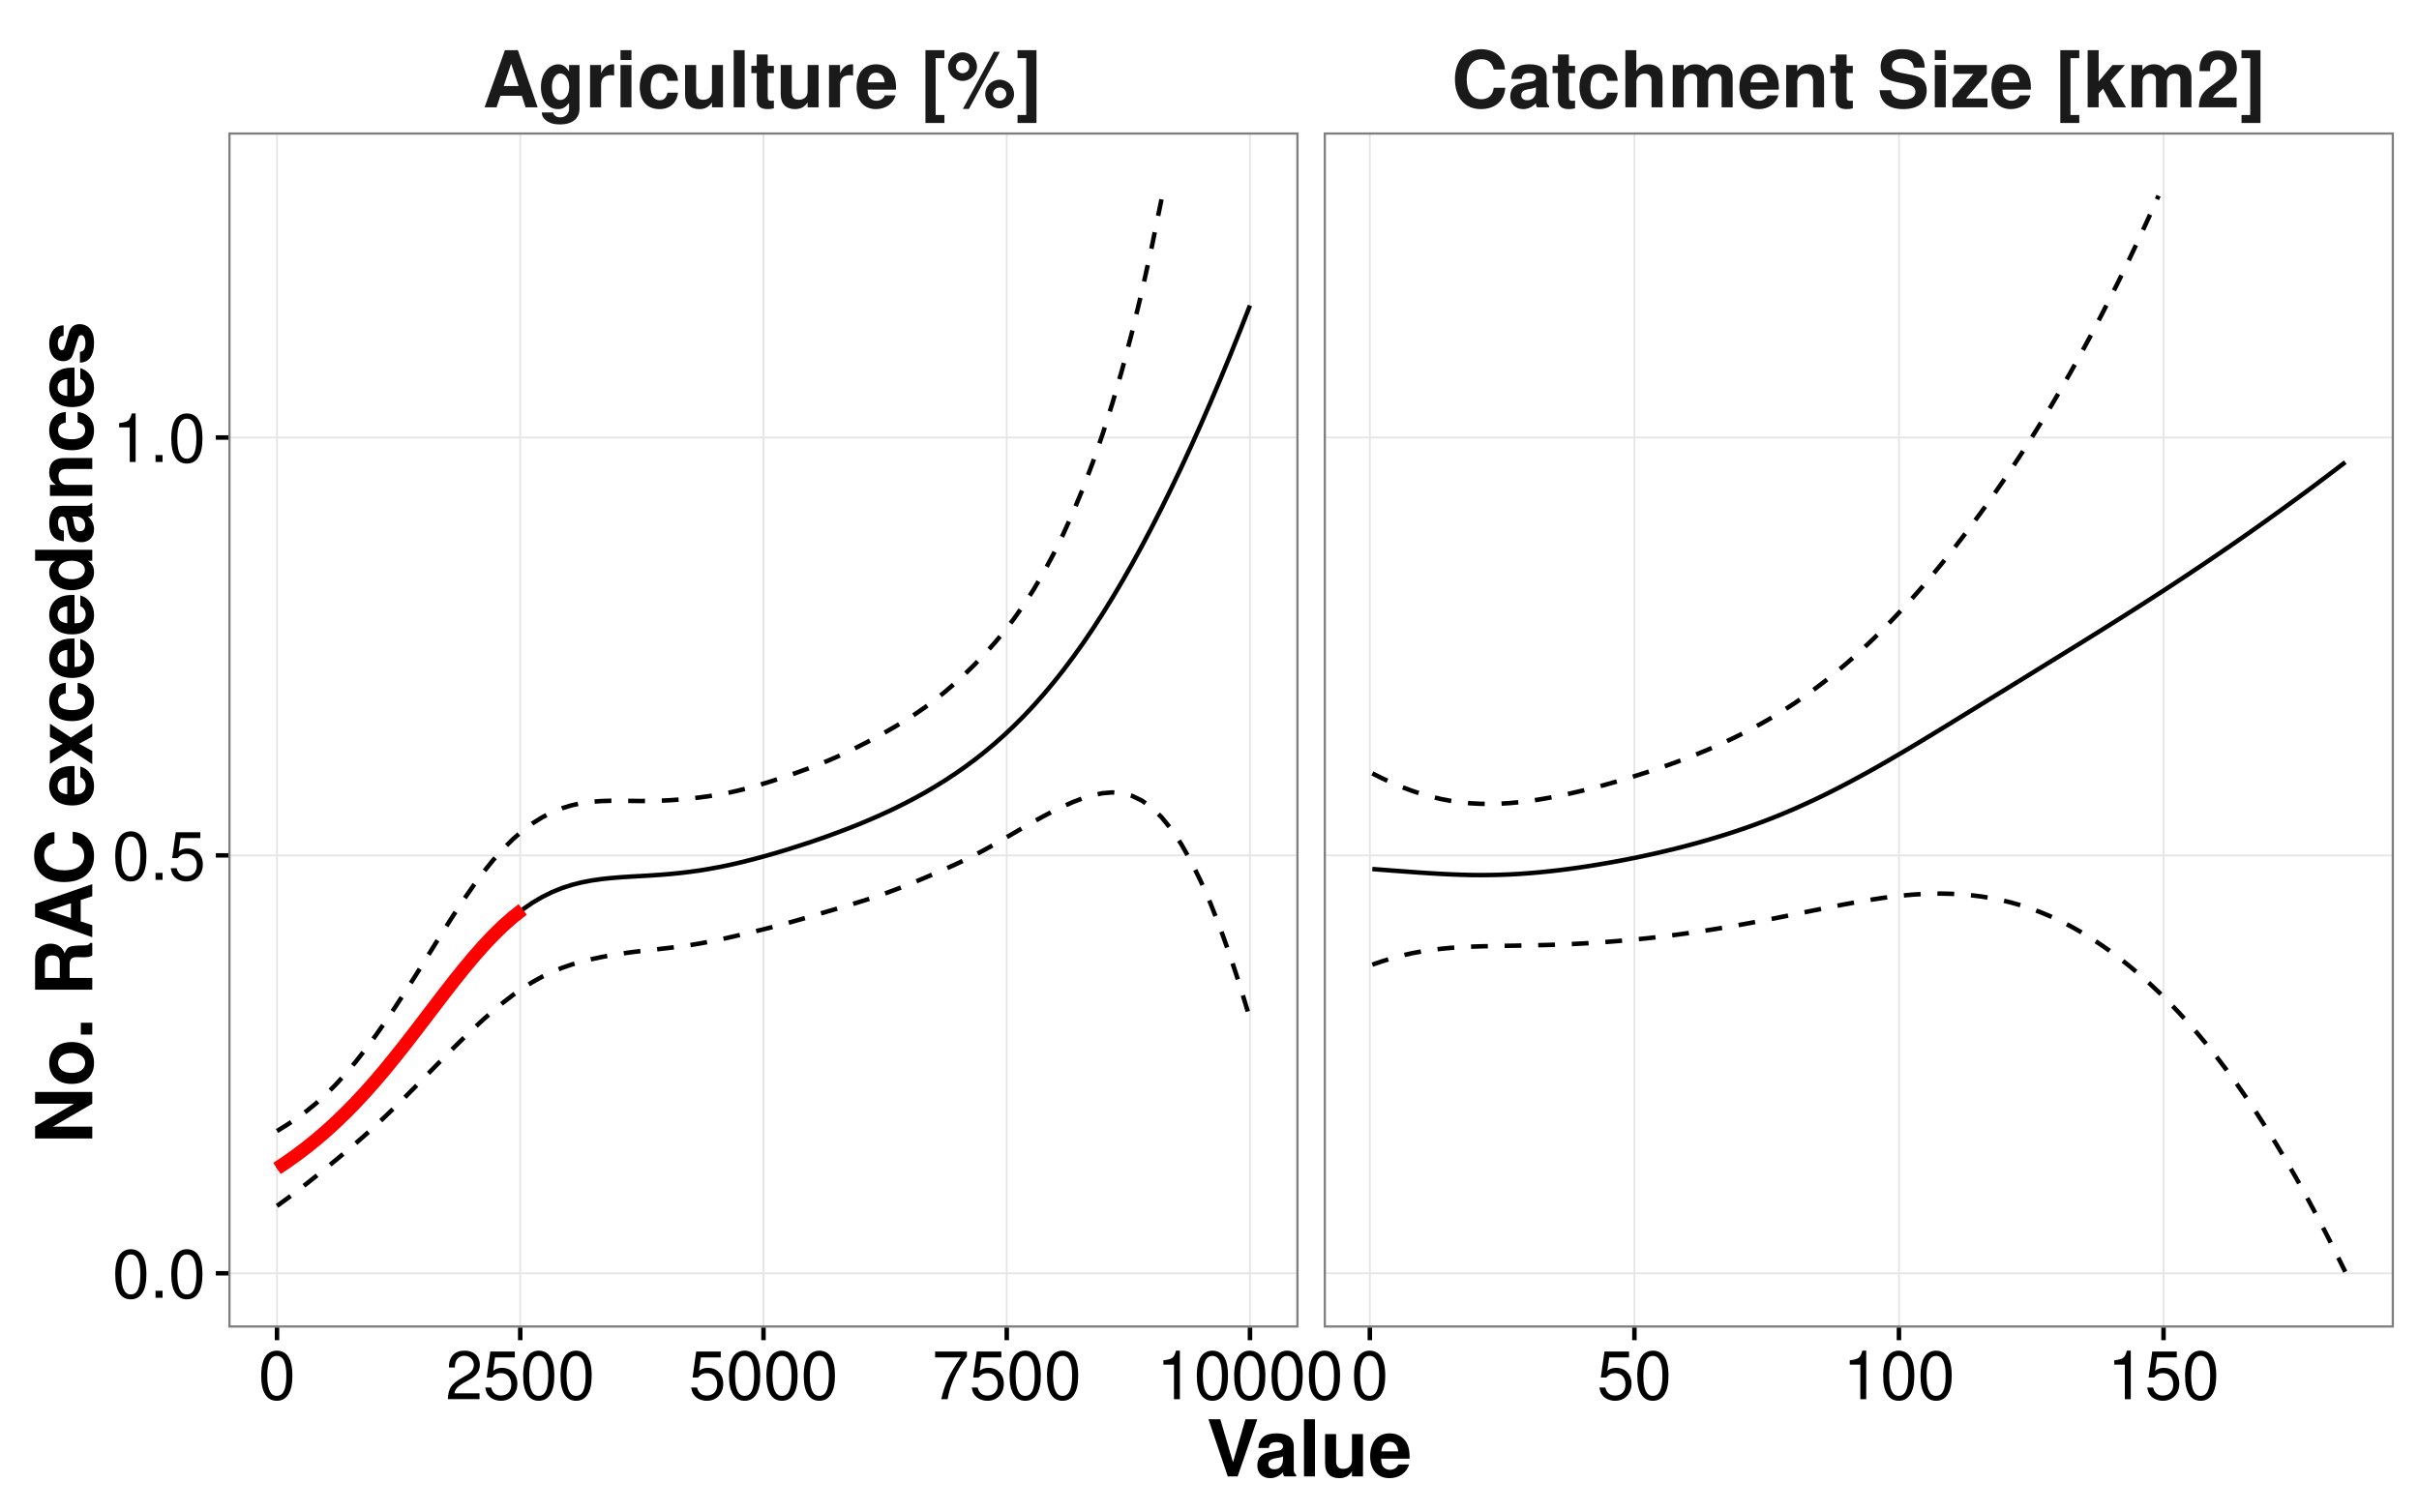
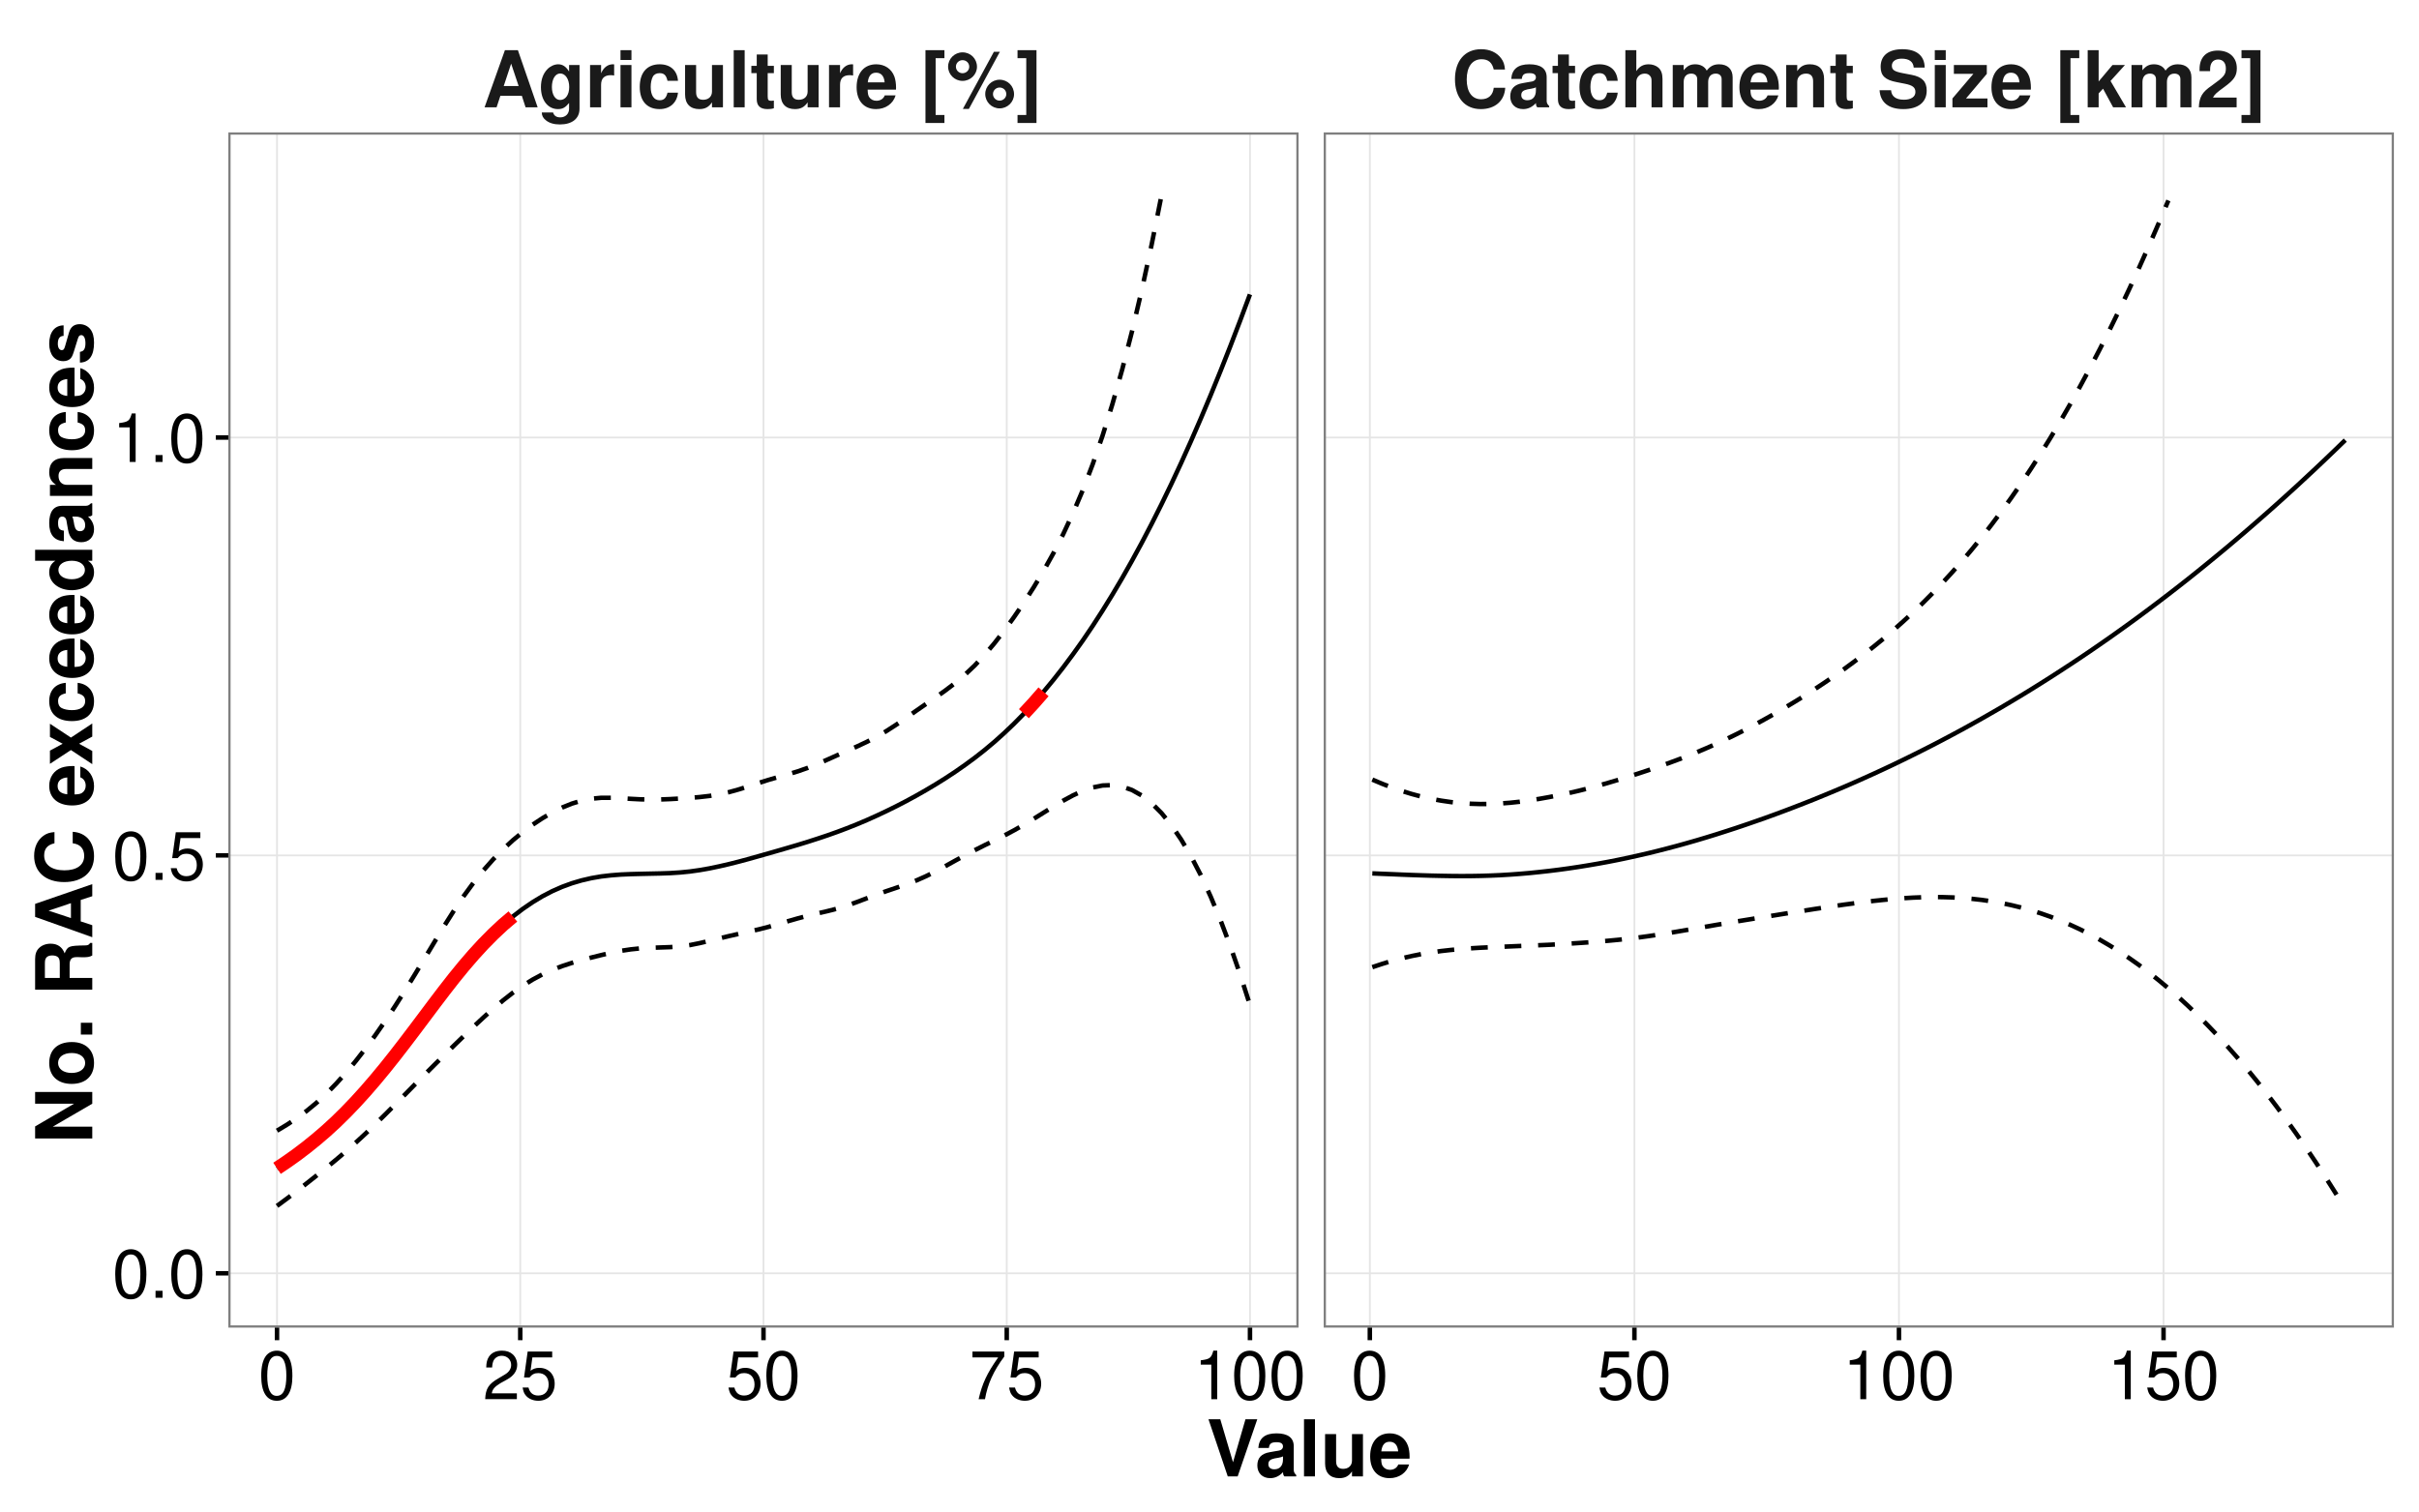
<svg xmlns="http://www.w3.org/2000/svg" viewBox="0 0 576.00 360.00">
  <defs>
    <style type="text/css">
    line, polyline, path, rect, circle {
      fill: none;
      stroke: #000000;
      stroke-linecap: round;
      stroke-linejoin: round;
      stroke-miterlimit: 10.00;
    }
  </style>
  </defs>
  <rect width="100%" height="100%" style="stroke: none; fill: #FFFFFF;" />
  <rect x="0.00" y="0.00" width="576.00" height="360.00" style="stroke-width: 1.07; stroke: #FFFFFF; fill: #FFFFFF;" />
  <defs>
    <clipPath id="cp1">
      <rect x="54.37" y="31.54" width="254.84" height="284.66" />
    </clipPath>
  </defs>
  <rect x="54.37" y="31.54" width="254.84" height="284.66" style="stroke-width: 1.07; stroke: none; fill: #FFFFFF;" clip-path="url(#cp1)" />
  <polyline points="54.37,303.26 309.21,303.26 " style="stroke-width: 0.43; stroke: #E5E5E5; stroke-linecap: butt;" clip-path="url(#cp1)" />
  <polyline points="54.37,203.73 309.21,203.73 " style="stroke-width: 0.43; stroke: #E5E5E5; stroke-linecap: butt;" clip-path="url(#cp1)" />
  <polyline points="54.37,104.20 309.21,104.20 " style="stroke-width: 0.43; stroke: #E5E5E5; stroke-linecap: butt;" clip-path="url(#cp1)" />
  <polyline points="65.96,316.20 65.96,31.54 " style="stroke-width: 0.43; stroke: #E5E5E5; stroke-linecap: butt;" clip-path="url(#cp1)" />
  <polyline points="123.88,316.20 123.88,31.54 " style="stroke-width: 0.43; stroke: #E5E5E5; stroke-linecap: butt;" clip-path="url(#cp1)" />
  <polyline points="181.80,316.20 181.80,31.54 " style="stroke-width: 0.43; stroke: #E5E5E5; stroke-linecap: butt;" clip-path="url(#cp1)" />
  <polyline points="239.72,316.20 239.72,31.54 " style="stroke-width: 0.43; stroke: #E5E5E5; stroke-linecap: butt;" clip-path="url(#cp1)" />
  <polyline points="297.64,316.20 297.64,31.54 " style="stroke-width: 0.43; stroke: #E5E5E5; stroke-linecap: butt;" clip-path="url(#cp1)" />
-   <polyline points="65.96,278.29 68.30,276.72 70.64,275.06 72.98,273.29 75.32,271.40 77.66,269.40 80.00,267.26 82.34,265.00 84.68,262.61 87.02,260.09 89.36,257.45 91.70,254.69 94.04,251.82 96.38,248.87 98.72,245.85 101.06,242.79 103.40,239.72 105.74,236.66 108.08,233.65 110.42,230.73 112.76,227.93 115.10,225.27 117.44,222.79 119.78,220.51 122.12,218.44 124.46,216.60 126.80,214.99 129.14,213.62 131.48,212.46 133.82,211.51 136.16,210.75 138.50,210.16 140.84,209.71 143.18,209.37 145.52,209.12 147.86,208.93 150.20,208.78 152.54,208.65 154.88,208.51 157.22,208.35 159.56,208.16 161.90,207.93 164.24,207.65 166.58,207.33 168.92,206.94 171.26,206.51 173.60,206.03 175.94,205.50 178.28,204.92 180.62,204.31 182.96,203.67 185.30,202.99 187.64,202.28 189.98,201.54 192.32,200.78 194.66,199.99 197.00,199.17 199.34,198.31 201.68,197.43 204.02,196.51 206.36,195.54 208.70,194.53 211.04,193.48 213.38,192.37 215.72,191.20 218.06,189.97 220.40,188.67 222.74,187.29 225.08,185.84 227.42,184.30 229.76,182.67 232.10,180.94 234.44,179.10 236.78,177.14 239.12,175.07 241.46,172.86 243.80,170.52 246.14,168.03 248.48,165.39 250.82,162.60 253.16,159.65 255.50,156.53 257.85,153.25 260.19,149.80 262.53,146.18 264.87,142.40 267.21,138.45 269.55,134.34 271.89,130.07 274.23,125.63 276.57,121.04 278.91,116.29 281.25,111.39 283.59,106.33 285.93,101.12 288.27,95.75 290.61,90.23 292.95,84.56 295.29,78.74 297.63,72.76 " style="stroke-width: 1.07; stroke-linecap: butt;" clip-path="url(#cp1)" />
-   <polyline points="65.96,269.38 68.30,267.93 70.64,266.36 72.98,264.64 75.32,262.73 77.66,260.61 80.00,258.26 82.34,255.69 84.68,252.91 87.02,249.92 89.36,246.76 91.70,243.43 94.04,239.96 96.38,236.37 98.72,232.70 101.06,228.96 103.40,225.20 105.74,221.47 108.08,217.80 110.42,214.26 112.76,210.89 115.10,207.73 117.44,204.83 119.78,202.21 122.12,199.88 124.46,197.84 126.80,196.10 129.14,194.64 131.48,193.44 133.82,192.50 136.16,191.79 138.50,191.29 140.84,190.96 143.18,190.79 145.52,190.72 147.86,190.72 150.20,190.75 152.54,190.78 154.88,190.76 157.22,190.70 159.56,190.59 161.90,190.42 164.24,190.20 166.58,189.93 168.92,189.61 171.26,189.22 173.60,188.78 175.94,188.25 178.28,187.66 180.62,187.00 182.96,186.29 185.30,185.54 187.64,184.75 189.98,183.93 192.32,183.08 194.66,182.19 197.00,181.24 199.34,180.23 201.68,179.15 204.02,178.00 206.36,176.81 208.70,175.56 211.04,174.26 213.38,172.91 215.72,171.49 218.06,169.98 220.40,168.36 222.74,166.61 225.08,164.72 227.42,162.69 229.76,160.53 232.10,158.24 234.44,155.80 236.78,153.19 239.12,150.39 241.46,147.34 243.80,144.02 246.14,140.38 248.48,136.39 250.82,132.02 253.16,127.24 255.50,122.04 257.85,116.38 260.19,110.20 262.53,103.45 264.87,96.07 267.21,87.99 269.55,79.14 271.89,69.46 274.23,58.92 276.57,47.47 " style="stroke-width: 1.07; stroke-dasharray: 4,4; stroke-linecap: butt;" clip-path="url(#cp1)" />
-   <polyline points="65.96,287.21 68.30,285.52 70.64,283.76 72.98,281.94 75.32,280.07 77.66,278.18 80.00,276.27 82.34,274.31 84.68,272.32 87.02,270.26 89.36,268.14 91.70,265.94 94.04,263.68 96.38,261.37 98.72,259.01 101.06,256.62 103.40,254.23 105.74,251.85 108.08,249.50 110.42,247.20 112.76,244.96 115.10,242.80 117.44,240.74 119.78,238.80 122.12,237.00 124.46,235.36 126.80,233.89 129.14,232.60 131.48,231.48 133.82,230.52 136.16,229.71 138.50,229.03 140.84,228.45 143.18,227.95 145.52,227.52 147.86,227.14 150.20,226.81 152.54,226.52 154.88,226.25 157.22,226.00 159.56,225.73 161.90,225.44 164.24,225.11 166.58,224.72 168.92,224.28 171.26,223.80 173.60,223.28 175.94,222.74 178.28,222.19 180.62,221.62 182.96,221.04 185.30,220.44 187.64,219.81 189.98,219.15 192.32,218.47 194.66,217.79 197.00,217.09 199.34,216.40 201.68,215.71 204.02,215.01 206.36,214.28 208.70,213.51 211.04,212.69 213.38,211.82 215.72,210.91 218.06,209.96 220.40,208.98 222.74,207.98 225.08,206.96 227.42,205.91 229.76,204.80 232.10,203.64 234.44,202.40 236.78,201.10 239.12,199.75 241.46,198.38 243.80,197.01 246.14,195.68 248.48,194.40 250.82,193.18 253.16,192.05 255.50,191.02 257.85,190.12 260.19,189.40 262.53,188.92 264.87,188.73 267.21,188.92 269.55,189.55 271.89,190.67 274.23,192.35 276.57,194.62 278.91,197.50 281.25,201.00 283.59,205.13 285.93,209.89 288.27,215.25 290.61,221.22 292.95,227.77 295.29,234.89 297.63,242.60 " style="stroke-width: 1.07; stroke-dasharray: 4,4; stroke-linecap: butt;" clip-path="url(#cp1)" />
-   <polyline points="65.96,278.29 68.30,276.72 70.64,275.06 72.98,273.29 75.32,271.40 77.66,269.40 80.00,267.26 82.34,265.00 84.68,262.61 87.02,260.09 89.36,257.45 91.70,254.69 94.04,251.82 96.38,248.87 98.72,245.85 101.06,242.79 103.40,239.72 105.74,236.66 108.08,233.65 110.42,230.73 112.76,227.93 115.10,225.27 117.44,222.79 119.78,220.51 122.12,218.44 124.46,216.60 " style="stroke-width: 3.20; stroke: #FF0000; stroke-linecap: butt;" clip-path="url(#cp1)" />
+   <polyline points="65.96,278.26 68.30,276.69 70.64,275.03 72.98,273.25 75.32,271.36 77.66,269.35 80.00,267.20 82.34,264.90 84.68,262.46 87.02,259.88 89.36,257.17 91.70,254.34 94.04,251.40 96.38,248.37 98.72,245.29 101.06,242.17 103.40,239.05 105.74,235.97 108.08,232.97 110.42,230.10 112.76,227.38 115.10,224.83 117.44,222.46 119.78,220.27 122.12,218.28 124.46,216.49 126.80,214.89 129.14,213.48 131.48,212.26 133.82,211.23 136.16,210.37 138.50,209.68 140.84,209.14 143.18,208.74 145.52,208.47 147.86,208.29 150.20,208.19 152.54,208.13 154.88,208.08 157.22,208.03 159.56,207.95 161.90,207.80 164.24,207.57 166.58,207.24 168.92,206.83 171.26,206.34 173.60,205.80 175.94,205.21 178.28,204.58 180.62,203.92 182.96,203.26 185.30,202.59 187.64,201.91 189.98,201.22 192.32,200.50 194.66,199.75 197.00,198.97 199.34,198.14 201.68,197.26 204.02,196.33 206.36,195.34 208.70,194.29 211.04,193.19 213.38,192.04 215.72,190.83 218.06,189.56 220.40,188.23 222.74,186.84 225.08,185.38 227.42,183.84 229.76,182.21 232.10,180.49 234.44,178.65 236.78,176.69 239.12,174.59 241.46,172.36 243.80,169.98 246.14,167.45 248.48,164.77 250.82,161.94 253.16,158.96 255.50,155.82 257.85,152.52 260.19,149.06 262.53,145.43 264.87,141.64 267.21,137.68 269.55,133.54 271.89,129.24 274.23,124.76 276.57,120.10 278.91,115.27 281.25,110.25 283.59,105.06 285.93,99.68 288.27,94.13 290.61,88.39 292.95,82.48 295.29,76.38 297.63,70.12 " style="stroke-width: 1.07; stroke-linecap: butt;" clip-path="url(#cp1)" />
+   <polyline points="65.96,269.30 68.30,267.89 70.64,266.34 72.98,264.62 75.32,262.69 77.66,260.54 80.00,258.15 82.34,255.55 84.68,252.75 87.02,249.75 89.36,246.57 91.70,243.21 94.04,239.69 96.38,236.01 98.72,232.21 101.06,228.34 103.40,224.44 105.74,220.59 108.08,216.89 110.42,213.42 112.76,210.22 115.10,207.31 117.44,204.67 119.78,202.28 122.12,200.13 124.46,198.19 126.80,196.44 129.14,194.89 131.48,193.52 133.82,192.35 136.16,191.40 138.50,190.69 140.84,190.23 143.18,190.01 145.52,190.01 147.86,190.12 150.20,190.26 152.54,190.38 154.88,190.43 157.22,190.41 159.56,190.32 161.90,190.19 164.24,190.04 166.58,189.84 168.92,189.57 171.26,189.18 173.60,188.66 175.94,188.01 178.28,187.27 180.62,186.49 182.96,185.75 185.30,185.08 187.64,184.42 189.98,183.71 192.32,182.89 194.66,181.95 197.00,180.93 199.34,179.88 201.68,178.85 204.02,177.81 206.36,176.71 208.70,175.50 211.04,174.13 213.38,172.62 215.72,171.00 218.06,169.35 220.40,167.73 222.74,166.13 225.08,164.47 227.42,162.69 229.76,160.71 232.10,158.49 234.44,155.98 236.78,153.21 239.12,150.19 241.46,146.96 243.80,143.53 246.14,139.88 248.48,135.98 250.82,131.78 253.16,127.22 255.50,122.21 257.85,116.68 260.19,110.56 262.53,103.78 264.87,96.28 267.21,88.01 269.55,78.92 271.89,69.00 274.23,58.22 276.57,46.56 " style="stroke-width: 1.07; stroke-dasharray: 4,4; stroke-linecap: butt;" clip-path="url(#cp1)" />
+   <polyline points="65.96,287.22 68.30,285.49 70.64,283.71 72.98,281.88 75.32,280.03 77.66,278.16 80.00,276.24 82.34,274.25 84.68,272.17 87.02,270.01 89.36,267.76 91.70,265.46 94.04,263.11 96.38,260.74 98.72,258.36 101.06,256.00 103.40,253.66 105.74,251.34 108.08,249.04 110.42,246.77 112.76,244.53 115.10,242.35 117.44,240.25 119.78,238.27 122.12,236.44 124.46,234.79 126.80,233.33 129.14,232.07 131.48,231.01 133.82,230.11 136.16,229.34 138.50,228.67 140.84,228.05 143.18,227.47 145.52,226.93 147.86,226.46 150.20,226.11 152.54,225.87 154.88,225.74 157.22,225.66 159.56,225.58 161.90,225.42 164.24,225.10 166.58,224.63 168.92,224.08 171.26,223.50 173.60,222.94 175.94,222.41 178.28,221.89 180.62,221.36 182.96,220.76 185.30,220.09 187.64,219.40 189.98,218.73 192.32,218.11 194.66,217.55 197.00,217.01 199.34,216.41 201.68,215.68 204.02,214.85 206.36,213.96 208.70,213.09 211.04,212.25 213.38,211.46 215.72,210.65 218.06,209.76 220.40,208.73 222.74,207.56 225.08,206.30 227.42,205.00 229.76,203.72 232.10,202.49 234.44,201.31 236.78,200.17 239.12,199.00 241.46,197.76 243.80,196.43 246.14,195.02 248.48,193.56 250.82,192.10 253.16,190.70 255.50,189.43 257.85,188.35 260.19,187.55 262.53,187.08 264.87,186.99 267.21,187.35 269.55,188.16 271.89,189.48 274.23,191.30 276.57,193.65 278.91,196.53 281.25,199.95 283.59,203.92 285.93,208.44 288.27,213.52 290.61,219.15 292.95,225.33 295.29,232.06 297.63,239.34 " style="stroke-width: 1.07; stroke-dasharray: 4,4; stroke-linecap: butt;" clip-path="url(#cp1)" />
+   <polyline points="65.96,278.26 68.30,276.69 70.64,275.03 72.98,273.25 75.32,271.36 77.66,269.35 80.00,267.20 82.34,264.90 84.68,262.46 87.02,259.88 89.36,257.17 91.70,254.34 94.04,251.40 96.38,248.37 98.72,245.29 101.06,242.17 103.40,239.05 105.74,235.97 108.08,232.97 110.42,230.10 112.76,227.38 115.10,224.83 117.44,222.46 119.78,220.27 122.12,218.28 " style="stroke-width: 3.20; stroke: #FF0000; stroke-linecap: butt;" clip-path="url(#cp1)" />
+   <polyline points="243.80,169.98 246.14,167.45 248.48,164.77 " style="stroke-width: 3.20; stroke: #FF0000; stroke-linecap: butt;" clip-path="url(#cp1)" />
  <rect x="54.37" y="31.54" width="254.84" height="284.66" style="stroke-width: 1.07; stroke: #7F7F7F;" clip-path="url(#cp1)" />
  <defs>
    <clipPath id="cp2">
      <rect x="0.00" y="0.00" width="576.00" height="360.00" />
    </clipPath>
  </defs>
  <defs>
    <clipPath id="cp3">
      <rect x="315.19" y="31.54" width="254.84" height="284.66" />
    </clipPath>
  </defs>
  <rect x="315.19" y="31.54" width="254.84" height="284.66" style="stroke-width: 1.07; stroke: none; fill: #FFFFFF;" clip-path="url(#cp3)" />
  <polyline points="315.19,303.26 570.02,303.26 " style="stroke-width: 0.43; stroke: #E5E5E5; stroke-linecap: butt;" clip-path="url(#cp3)" />
  <polyline points="315.19,203.73 570.02,203.73 " style="stroke-width: 0.43; stroke: #E5E5E5; stroke-linecap: butt;" clip-path="url(#cp3)" />
  <polyline points="315.19,104.20 570.02,104.20 " style="stroke-width: 0.43; stroke: #E5E5E5; stroke-linecap: butt;" clip-path="url(#cp3)" />
  <polyline points="326.18,316.20 326.18,31.54 " style="stroke-width: 0.43; stroke: #E5E5E5; stroke-linecap: butt;" clip-path="url(#cp3)" />
  <polyline points="389.18,316.20 389.18,31.54 " style="stroke-width: 0.43; stroke: #E5E5E5; stroke-linecap: butt;" clip-path="url(#cp3)" />
  <polyline points="452.17,316.20 452.17,31.54 " style="stroke-width: 0.43; stroke: #E5E5E5; stroke-linecap: butt;" clip-path="url(#cp3)" />
  <polyline points="515.17,316.20 515.17,31.54 " style="stroke-width: 0.43; stroke: #E5E5E5; stroke-linecap: butt;" clip-path="url(#cp3)" />
-   <polyline points="326.77,206.98 329.11,207.16 331.45,207.34 333.79,207.51 336.13,207.68 338.47,207.85 340.81,208.00 343.15,208.14 345.49,208.25 347.83,208.34 350.17,208.40 352.51,208.42 354.85,208.40 357.19,208.35 359.53,208.26 361.87,208.13 364.21,207.96 366.55,207.76 368.89,207.52 371.23,207.26 373.57,206.96 375.91,206.64 378.25,206.29 380.59,205.91 382.93,205.51 385.27,205.09 387.61,204.64 389.95,204.17 392.29,203.67 394.63,203.15 396.97,202.60 399.31,202.03 401.65,201.43 403.99,200.80 406.33,200.14 408.67,199.45 411.01,198.73 413.35,197.97 415.69,197.17 418.03,196.34 420.37,195.46 422.71,194.55 425.05,193.59 427.39,192.59 429.73,191.54 432.07,190.46 434.41,189.33 436.75,188.16 439.09,186.96 441.43,185.72 443.77,184.45 446.12,183.15 448.46,181.82 450.80,180.46 453.14,179.09 455.48,177.70 457.82,176.29 460.16,174.87 462.50,173.45 464.84,172.01 467.18,170.57 469.52,169.13 471.86,167.69 474.20,166.24 476.54,164.80 478.88,163.36 481.22,161.92 483.56,160.48 485.90,159.03 488.24,157.59 490.58,156.15 492.92,154.70 495.26,153.26 497.60,151.80 499.94,150.35 502.28,148.88 504.62,147.41 506.96,145.93 509.30,144.44 511.64,142.94 513.98,141.43 516.32,139.91 518.66,138.37 521.00,136.83 523.34,135.26 525.68,133.69 528.02,132.10 530.36,130.50 532.70,128.88 535.04,127.25 537.38,125.60 539.72,123.94 542.06,122.26 544.40,120.57 546.74,118.86 549.08,117.14 551.42,115.40 553.76,113.64 556.10,111.87 558.44,110.08 " style="stroke-width: 1.07; stroke-linecap: butt;" clip-path="url(#cp3)" />
-   <polyline points="326.77,184.20 329.11,185.37 331.45,186.45 333.79,187.44 336.13,188.32 338.47,189.09 340.81,189.75 343.15,190.31 345.49,190.75 347.83,191.09 350.17,191.32 352.51,191.44 354.85,191.47 357.19,191.41 359.53,191.27 361.87,191.05 364.21,190.76 366.55,190.41 368.89,190.00 371.23,189.55 373.57,189.05 375.91,188.52 378.25,187.95 380.59,187.35 382.93,186.71 385.27,186.05 387.61,185.36 389.95,184.63 392.29,183.88 394.63,183.10 396.97,182.29 399.31,181.45 401.65,180.57 403.99,179.65 406.33,178.69 408.67,177.68 411.01,176.61 413.35,175.49 415.69,174.32 418.03,173.08 420.37,171.78 422.71,170.41 425.05,168.96 427.39,167.43 429.73,165.82 432.07,164.12 434.41,162.34 436.75,160.47 439.09,158.51 441.43,156.47 443.77,154.33 446.12,152.11 448.46,149.79 450.80,147.39 453.14,144.90 455.48,142.33 457.82,139.66 460.16,136.91 462.50,134.06 464.84,131.14 467.18,128.12 469.52,125.02 471.86,121.84 474.20,118.57 476.54,115.21 478.88,111.76 481.22,108.21 483.56,104.56 485.90,100.80 488.24,96.94 490.58,92.96 492.92,88.87 495.26,84.67 497.60,80.35 499.94,75.91 502.28,71.35 504.62,66.67 506.96,61.85 509.30,56.91 511.64,51.83 513.98,46.62 " style="stroke-width: 1.07; stroke-dasharray: 4,4; stroke-linecap: butt;" clip-path="url(#cp3)" />
-   <polyline points="326.77,229.75 329.11,228.95 331.45,228.22 333.79,227.59 336.13,227.05 338.47,226.61 340.81,226.25 343.15,225.97 345.49,225.75 347.83,225.59 350.17,225.47 352.51,225.39 354.85,225.34 357.19,225.29 359.53,225.25 361.87,225.21 364.21,225.16 366.55,225.11 368.89,225.05 371.23,224.97 373.57,224.87 375.91,224.76 378.25,224.63 380.59,224.48 382.93,224.31 385.27,224.12 387.61,223.92 389.95,223.70 392.29,223.46 394.63,223.19 396.97,222.91 399.31,222.61 401.65,222.29 403.99,221.95 406.33,221.60 408.67,221.23 411.01,220.84 413.35,220.44 415.69,220.02 418.03,219.59 420.37,219.14 422.71,218.69 425.05,218.22 427.39,217.74 429.73,217.27 432.07,216.79 434.41,216.32 436.75,215.86 439.09,215.41 441.43,214.98 443.77,214.57 446.12,214.19 448.46,213.84 450.80,213.54 453.14,213.28 455.48,213.07 457.82,212.93 460.16,212.84 462.50,212.83 464.84,212.89 467.18,213.02 469.52,213.24 471.86,213.53 474.20,213.92 476.54,214.39 478.88,214.96 481.22,215.62 483.56,216.39 485.90,217.27 488.24,218.25 490.58,219.34 492.92,220.53 495.26,221.84 497.60,223.26 499.94,224.78 502.28,226.41 504.62,228.16 506.96,230.01 509.30,231.97 511.64,234.05 513.98,236.24 516.32,238.55 518.66,240.99 521.00,243.54 523.34,246.23 525.68,249.04 528.02,251.99 530.36,255.07 532.70,258.29 535.04,261.65 537.38,265.15 539.72,268.79 542.06,272.57 544.40,276.49 546.74,280.55 549.08,284.75 551.42,289.09 553.76,293.56 556.10,298.17 558.44,302.90 " style="stroke-width: 1.07; stroke-dasharray: 4,4; stroke-linecap: butt;" clip-path="url(#cp3)" />
+   <polyline points="326.77,208.02 329.11,208.12 331.45,208.21 333.79,208.31 336.13,208.40 338.47,208.48 340.81,208.55 343.15,208.60 345.49,208.64 347.83,208.66 350.17,208.65 352.51,208.61 354.85,208.54 357.19,208.44 359.53,208.30 361.87,208.13 364.21,207.93 366.55,207.69 368.89,207.43 371.23,207.14 373.57,206.82 375.91,206.47 378.25,206.09 380.59,205.69 382.93,205.26 385.27,204.80 387.61,204.31 389.95,203.79 392.29,203.25 394.63,202.68 396.97,202.08 399.31,201.46 401.65,200.81 403.99,200.14 406.33,199.44 408.67,198.72 411.01,197.97 413.35,197.21 415.69,196.42 418.03,195.61 420.37,194.79 422.71,193.94 425.05,193.07 427.39,192.18 429.73,191.27 432.07,190.34 434.41,189.38 436.75,188.41 439.09,187.42 441.43,186.40 443.77,185.36 446.12,184.30 448.46,183.22 450.80,182.12 453.14,180.99 455.48,179.84 457.82,178.67 460.16,177.48 462.50,176.26 464.84,175.02 467.18,173.76 469.52,172.47 471.86,171.16 474.20,169.82 476.54,168.47 478.88,167.08 481.22,165.68 483.56,164.25 485.90,162.79 488.24,161.31 490.58,159.80 492.92,158.27 495.26,156.72 497.60,155.14 499.94,153.53 502.28,151.90 504.62,150.24 506.96,148.56 509.30,146.85 511.64,145.11 513.98,143.35 516.32,141.56 518.66,139.75 521.00,137.91 523.34,136.04 525.68,134.14 528.02,132.22 530.36,130.28 532.70,128.30 535.04,126.30 537.38,124.27 539.72,122.22 542.06,120.14 544.40,118.03 546.74,115.90 549.08,113.73 551.42,111.55 553.76,109.33 556.10,107.09 558.44,104.82 " style="stroke-width: 1.07; stroke-linecap: butt;" clip-path="url(#cp3)" />
+   <polyline points="326.77,185.68 329.11,186.67 331.45,187.57 333.79,188.38 336.13,189.10 338.47,189.73 340.81,190.26 343.15,190.69 345.49,191.03 347.83,191.28 350.17,191.43 352.51,191.50 354.85,191.48 357.19,191.37 359.53,191.20 361.87,190.95 364.21,190.63 366.55,190.26 368.89,189.84 371.23,189.38 373.57,188.88 375.91,188.34 378.25,187.75 380.59,187.12 382.93,186.45 385.27,185.75 387.61,185.03 389.95,184.28 392.29,183.51 394.63,182.71 396.97,181.88 399.31,181.02 401.65,180.12 403.99,179.18 406.33,178.19 408.67,177.15 411.01,176.06 413.35,174.92 415.69,173.73 418.03,172.50 420.37,171.22 422.71,169.90 425.05,168.53 427.39,167.12 429.73,165.67 432.07,164.17 434.41,162.62 436.75,161.02 439.09,159.37 441.43,157.65 443.77,155.88 446.12,154.03 448.46,152.12 450.80,150.12 453.14,148.05 455.48,145.89 457.82,143.64 460.16,141.29 462.50,138.85 464.84,136.30 467.18,133.64 469.52,130.87 471.86,127.99 474.20,124.98 476.54,121.85 478.88,118.60 481.22,115.22 483.56,111.70 485.90,108.06 488.24,104.28 490.58,100.36 492.92,96.30 495.26,92.10 497.60,87.76 499.94,83.27 502.28,78.64 504.62,73.87 506.96,68.94 509.30,63.87 511.64,58.65 513.98,53.27 516.32,47.75 " style="stroke-width: 1.07; stroke-dasharray: 4,4; stroke-linecap: butt;" clip-path="url(#cp3)" />
+   <polyline points="326.77,230.35 329.11,229.57 331.45,228.86 333.79,228.24 336.13,227.70 338.47,227.23 340.81,226.84 343.15,226.51 345.49,226.25 347.83,226.03 350.17,225.86 352.51,225.72 354.85,225.61 357.19,225.51 359.53,225.41 361.87,225.31 364.21,225.22 366.55,225.12 368.89,225.02 371.23,224.89 373.57,224.75 375.91,224.60 378.25,224.44 380.59,224.26 382.93,224.06 385.27,223.84 387.61,223.59 389.95,223.31 392.29,222.99 394.63,222.65 396.97,222.28 399.31,221.89 401.65,221.49 403.99,221.09 406.33,220.69 408.67,220.28 411.01,219.89 413.35,219.49 415.69,219.11 418.03,218.73 420.37,218.35 422.71,217.98 425.05,217.60 427.39,217.23 429.73,216.87 432.07,216.50 434.41,216.15 436.75,215.80 439.09,215.46 441.43,215.15 443.77,214.85 446.12,214.57 448.46,214.33 450.80,214.11 453.14,213.93 455.48,213.79 457.82,213.70 460.16,213.66 462.50,213.67 464.84,213.74 467.18,213.87 469.52,214.07 471.86,214.33 474.20,214.67 476.54,215.08 478.88,215.57 481.22,216.14 483.56,216.79 485.90,217.52 488.24,218.34 490.58,219.25 492.92,220.25 495.26,221.33 497.60,222.51 499.94,223.78 502.28,225.15 504.62,226.61 506.96,228.17 509.30,229.82 511.64,231.58 513.98,233.43 516.32,235.38 518.66,237.42 521.00,239.57 523.34,241.82 525.68,244.18 528.02,246.63 530.36,249.19 532.70,251.84 535.04,254.61 537.38,257.47 539.72,260.44 542.06,263.51 544.40,266.69 546.74,269.96 549.08,273.35 551.42,276.83 553.76,280.42 556.10,284.11 558.44,287.91 " style="stroke-width: 1.07; stroke-dasharray: 4,4; stroke-linecap: butt;" clip-path="url(#cp3)" />
  <rect x="315.19" y="31.54" width="254.84" height="284.66" style="stroke-width: 1.07; stroke: #7F7F7F;" clip-path="url(#cp3)" />
  <defs>
    <clipPath id="cp4">
      <rect x="0.00" y="0.00" width="576.00" height="360.00" />
    </clipPath>
  </defs>
  <defs>
    <clipPath id="cp5">
      <rect x="54.37" y="5.98" width="254.84" height="25.56" />
    </clipPath>
  </defs>
  <g clip-path="url(#cp5)">
    <text x="114.90" y="25.56" style="font-size: 14.00pt; font-weight: bold; fill: #1A1A1A; font-family: Helvetica;">Agriculture [%]</text>
  </g>
  <defs>
    <clipPath id="cp6">
      <rect x="0.00" y="0.00" width="576.00" height="360.00" />
    </clipPath>
  </defs>
  <defs>
    <clipPath id="cp7">
      <rect x="315.19" y="5.98" width="254.84" height="25.56" />
    </clipPath>
  </defs>
  <g clip-path="url(#cp7)">
    <text x="345.62" y="25.56" style="font-size: 14.00pt; font-weight: bold; fill: #1A1A1A; font-family: Helvetica;">Catchment Size [km2]</text>
  </g>
  <defs>
    <clipPath id="cp8">
      <rect x="0.00" y="0.00" width="576.00" height="360.00" />
    </clipPath>
  </defs>
  <g clip-path="url(#cp8)">
    <text x="26.75" y="309.09" style="font-size: 12.00pt; font-family: Helvetica;">0.0</text>
  </g>
  <g clip-path="url(#cp8)">
    <text x="26.75" y="209.56" style="font-size: 12.00pt; font-family: Helvetica;">0.5</text>
  </g>
  <g clip-path="url(#cp8)">
    <text x="26.75" y="110.03" style="font-size: 12.00pt; font-family: Helvetica;">1.0</text>
  </g>
  <polyline points="51.39,303.26 54.37,303.26 " style="stroke-width: 1.07; stroke-linecap: butt;" clip-path="url(#cp8)" />
  <polyline points="51.39,203.73 54.37,203.73 " style="stroke-width: 1.07; stroke-linecap: butt;" clip-path="url(#cp8)" />
  <polyline points="51.39,104.20 54.37,104.20 " style="stroke-width: 1.07; stroke-linecap: butt;" clip-path="url(#cp8)" />
  <polyline points="65.96,319.19 65.96,316.20 " style="stroke-width: 1.07; stroke-linecap: butt;" clip-path="url(#cp8)" />
  <polyline points="123.88,319.19 123.88,316.20 " style="stroke-width: 1.07; stroke-linecap: butt;" clip-path="url(#cp8)" />
  <polyline points="181.80,319.19 181.80,316.20 " style="stroke-width: 1.07; stroke-linecap: butt;" clip-path="url(#cp8)" />
  <polyline points="239.72,319.19 239.72,316.20 " style="stroke-width: 1.07; stroke-linecap: butt;" clip-path="url(#cp8)" />
  <polyline points="297.64,319.19 297.64,316.20 " style="stroke-width: 1.07; stroke-linecap: butt;" clip-path="url(#cp8)" />
  <g clip-path="url(#cp8)">
    <text x="61.51" y="333.25" style="font-size: 12.00pt; font-family: Helvetica;">0</text>
  </g>
  <g clip-path="url(#cp8)">
-     <text x="106.09" y="333.25" style="font-size: 12.00pt; font-family: Helvetica;">2500</text>
+     <text x="114.98" y="333.25" style="font-size: 12.00pt; font-family: Helvetica;">25</text>
  </g>
  <g clip-path="url(#cp8)">
-     <text x="164.01" y="333.25" style="font-size: 12.00pt; font-family: Helvetica;">5000</text>
+     <text x="172.90" y="333.25" style="font-size: 12.00pt; font-family: Helvetica;">50</text>
  </g>
  <g clip-path="url(#cp8)">
-     <text x="221.93" y="333.25" style="font-size: 12.00pt; font-family: Helvetica;">7500</text>
+     <text x="230.82" y="333.25" style="font-size: 12.00pt; font-family: Helvetica;">75</text>
  </g>
  <g clip-path="url(#cp8)">
-     <text x="275.40" y="333.25" style="font-size: 12.00pt; font-family: Helvetica;">10000</text>
+     <text x="284.29" y="333.25" style="font-size: 12.00pt; font-family: Helvetica;">100</text>
  </g>
  <polyline points="326.18,319.19 326.18,316.20 " style="stroke-width: 1.07; stroke-linecap: butt;" clip-path="url(#cp8)" />
  <polyline points="389.18,319.19 389.18,316.20 " style="stroke-width: 1.07; stroke-linecap: butt;" clip-path="url(#cp8)" />
  <polyline points="452.17,319.19 452.17,316.20 " style="stroke-width: 1.07; stroke-linecap: butt;" clip-path="url(#cp8)" />
  <polyline points="515.17,319.19 515.17,316.20 " style="stroke-width: 1.07; stroke-linecap: butt;" clip-path="url(#cp8)" />
  <g clip-path="url(#cp8)">
    <text x="321.73" y="333.25" style="font-size: 12.00pt; font-family: Helvetica;">0</text>
  </g>
  <g clip-path="url(#cp8)">
    <text x="380.28" y="333.25" style="font-size: 12.00pt; font-family: Helvetica;">50</text>
  </g>
  <g clip-path="url(#cp8)">
    <text x="438.83" y="333.25" style="font-size: 12.00pt; font-family: Helvetica;">100</text>
  </g>
  <g clip-path="url(#cp8)">
    <text x="501.82" y="333.25" style="font-size: 12.00pt; font-family: Helvetica;">150</text>
  </g>
  <g clip-path="url(#cp8)">
    <text x="287.30" y="351.63" style="font-size: 14.00pt; font-weight: bold; font-family: Helvetica;">Value</text>
  </g>
  <g clip-path="url(#cp8)">
    <text transform="translate(21.97,272.42) rotate(-90)" style="font-size: 14.00pt; font-weight: bold; font-family: Helvetica;">No. RAC exceedances</text>
  </g>
</svg>
